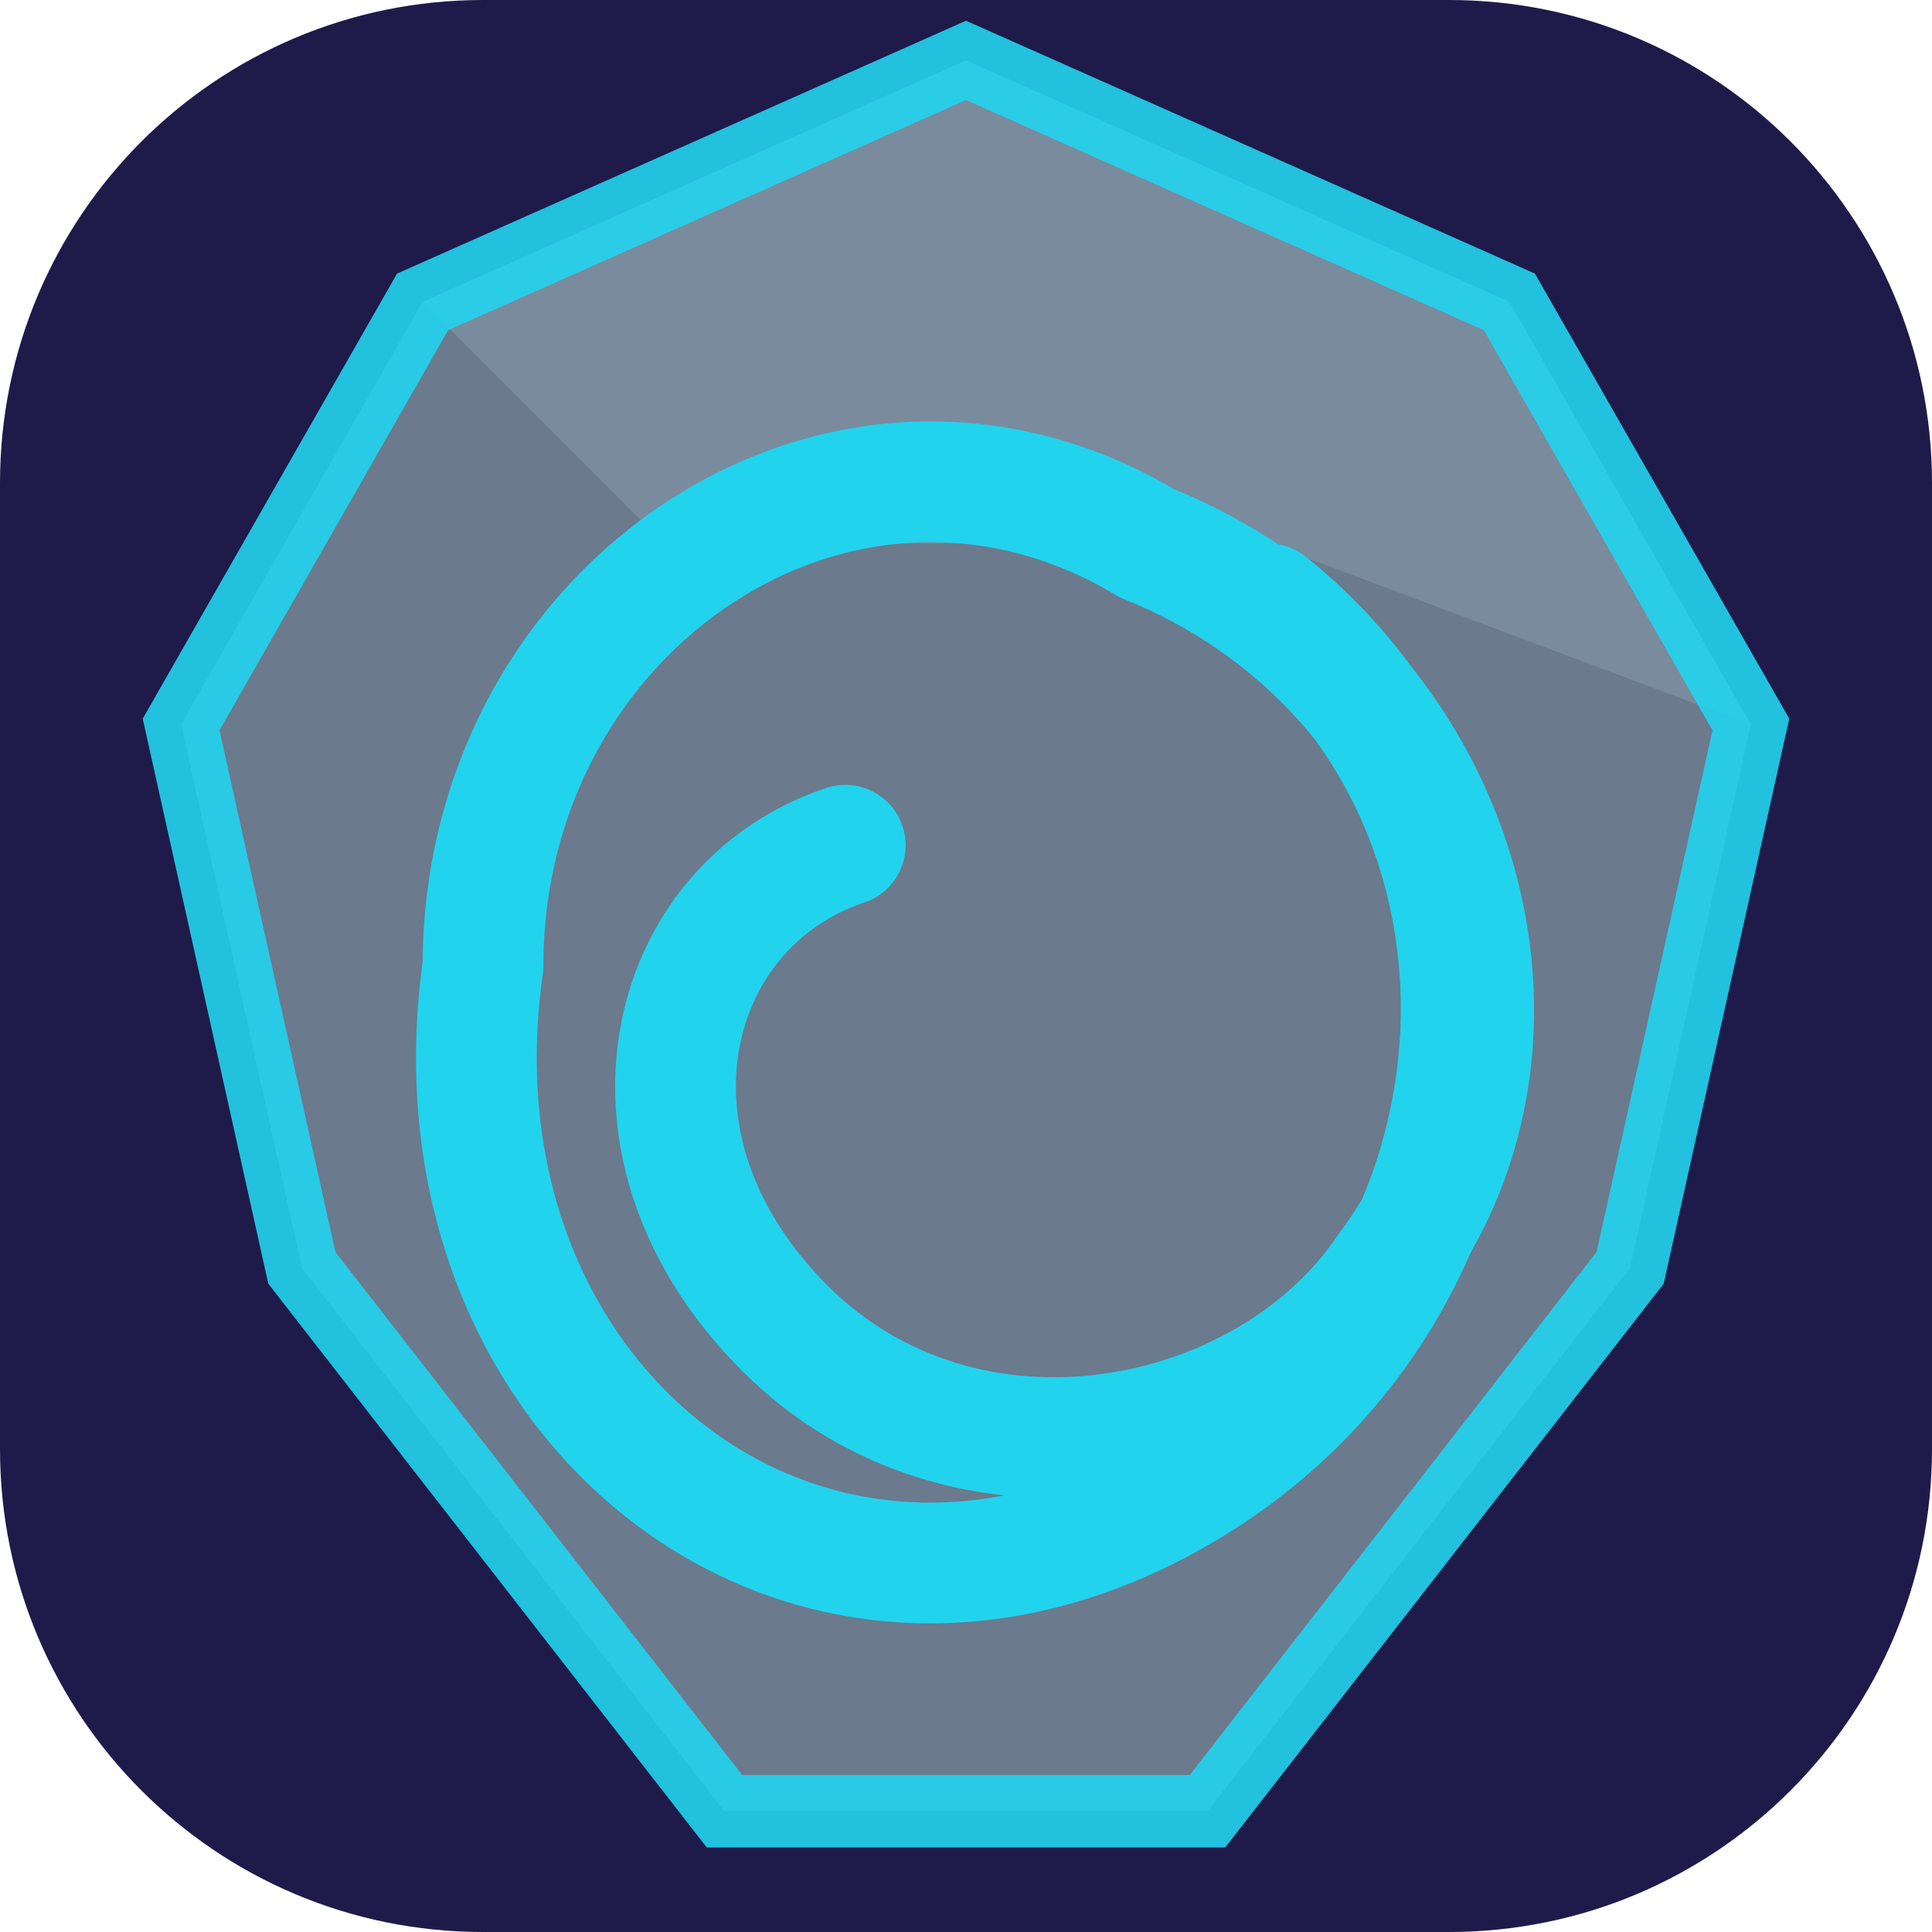
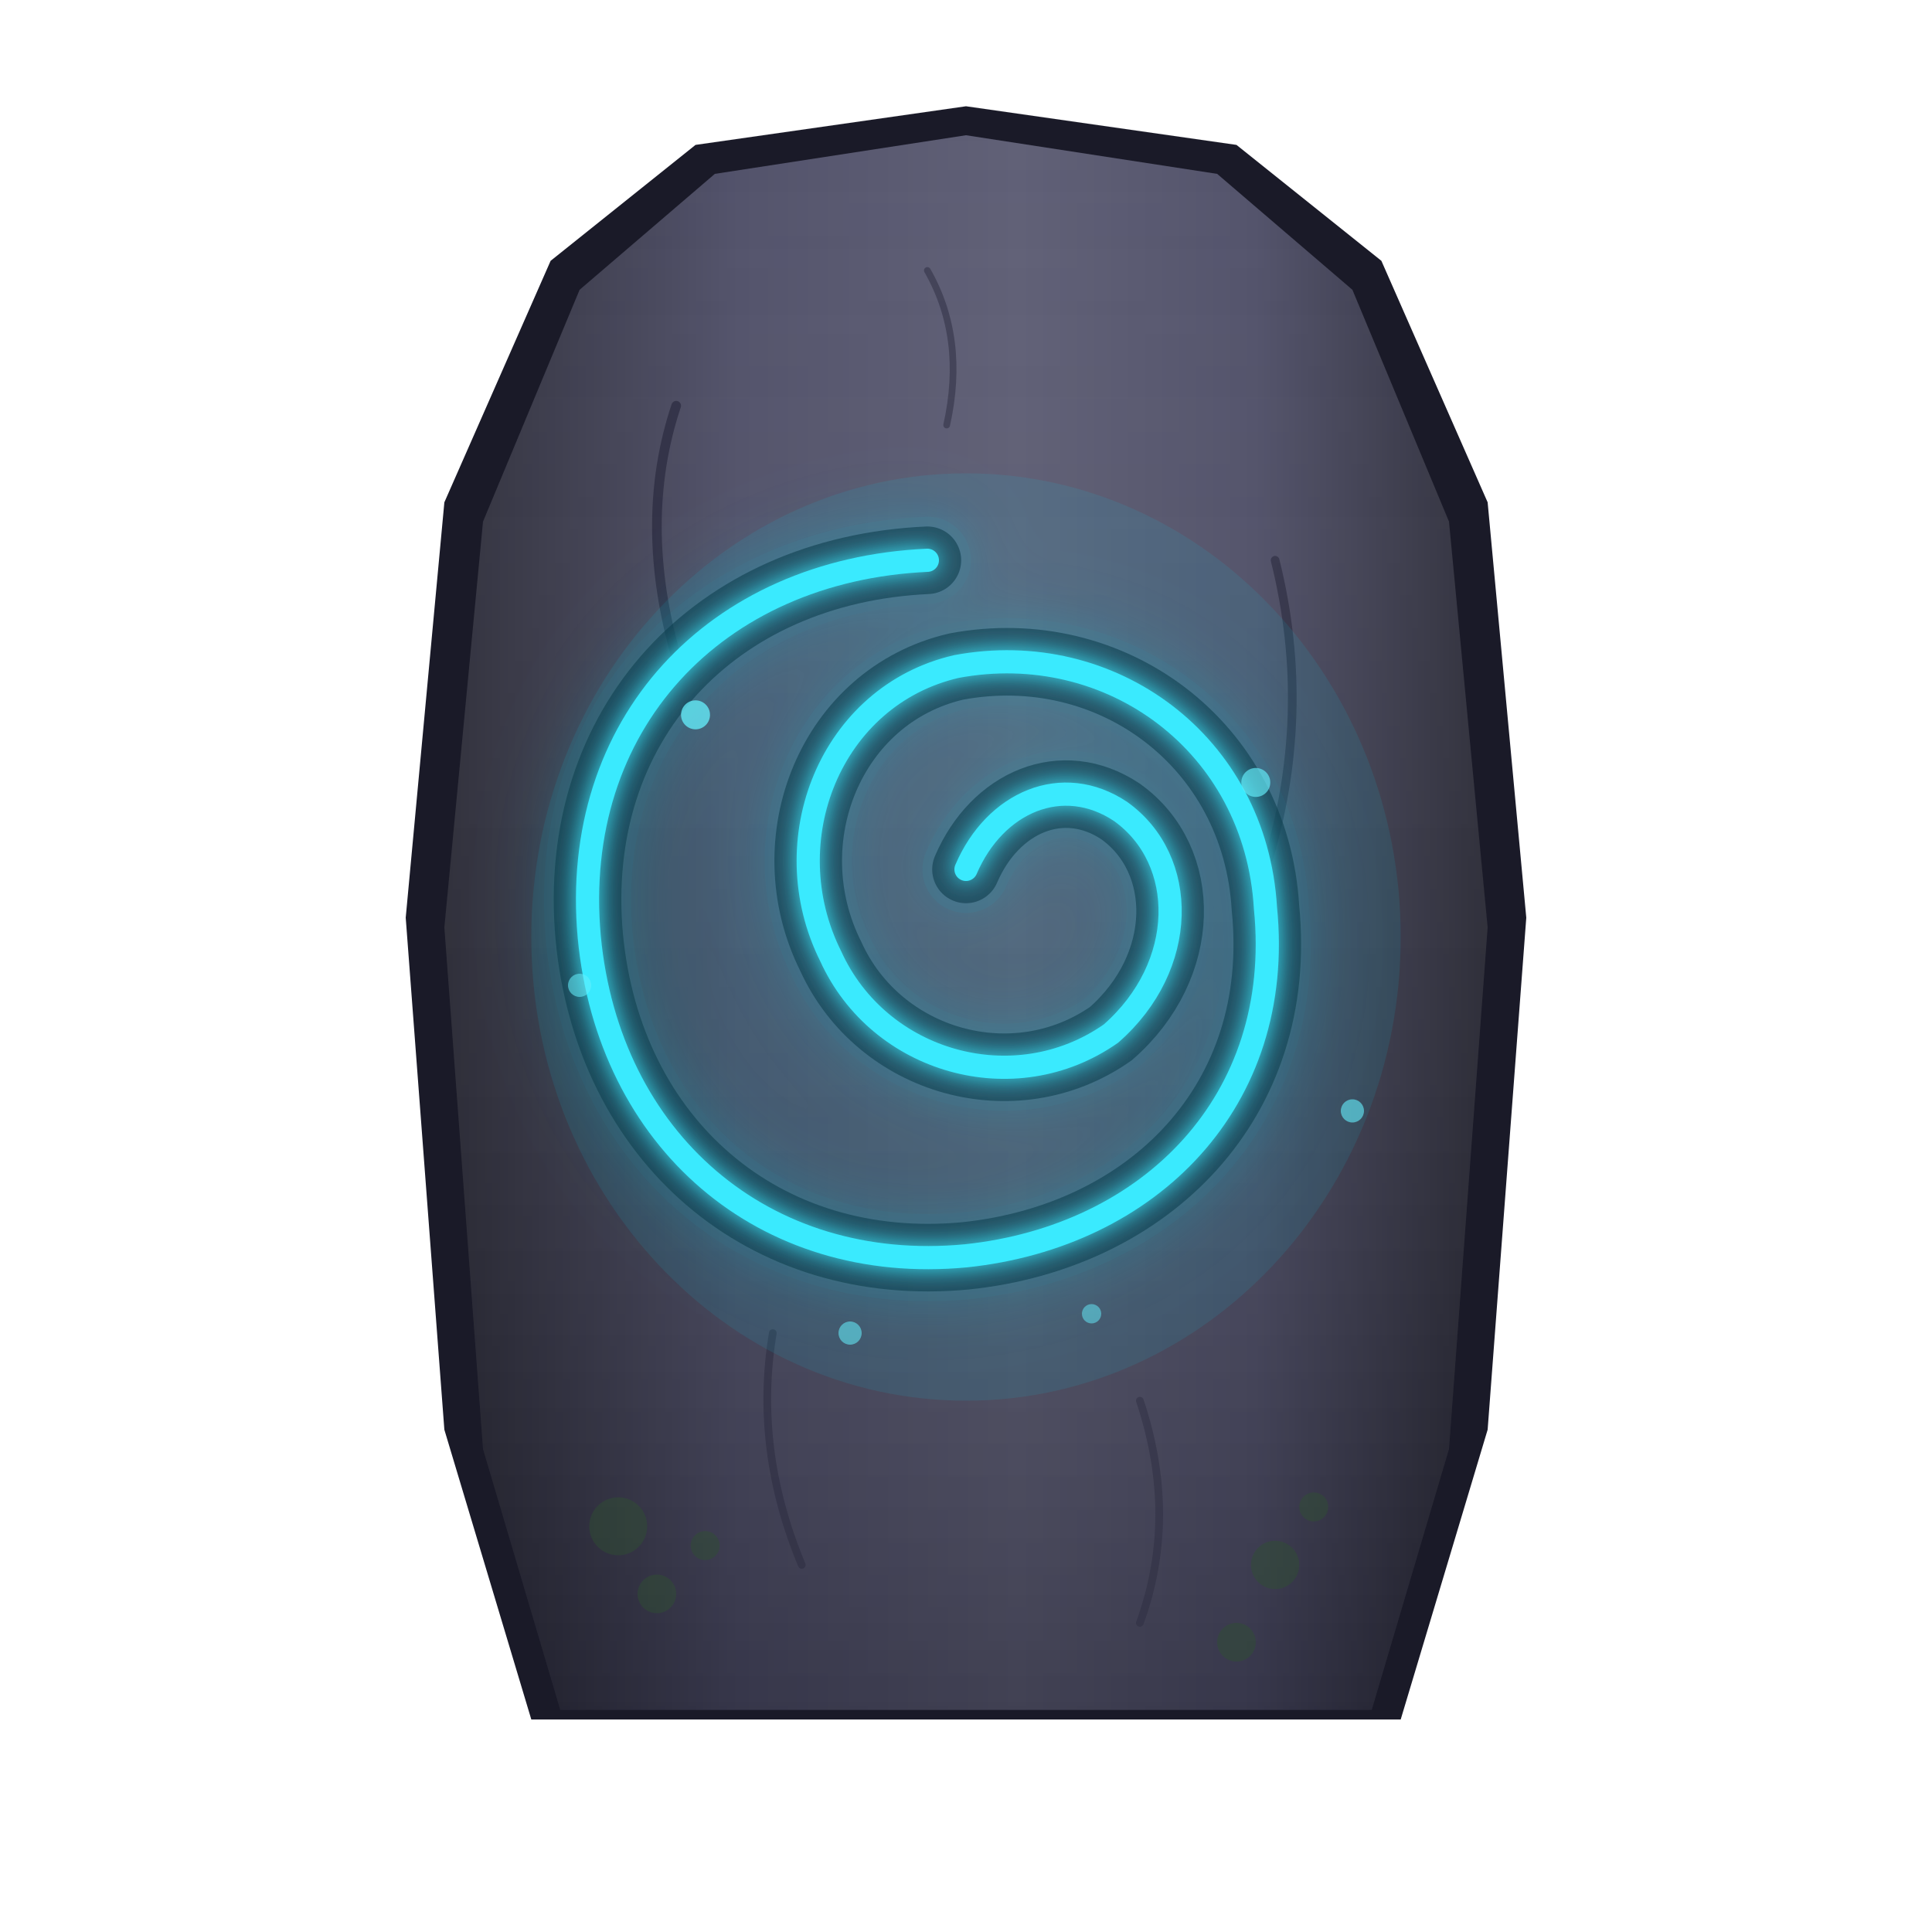
- <svg xmlns="http://www.w3.org/2000/svg" viewBox="0 0 32 32">
-   <rect width="32" height="32" rx="8" fill="#1e1b4b" />
-   <polygon points="16,1 25,5 29,12 27,21 20,30 12,30 5,21 3,12 7,5" fill="#6b7a8d" />
-   <polygon points="16,1 25,5 29,12 21,9 11,9 7,5" fill="#8a9bb0" opacity="0.5" />
-   <polygon points="16,1 25,5 29,12 27,21 20,30 12,30 5,21 3,12 7,5" fill="none" stroke="#22d3ee" stroke-width="1.2" opacity="0.9" />
-   <path d="M21 10 C26 14 25 22 19 25 C13 28 7 23 8 16 C8 10 14 6 19 9 C24 11 26 17 23 21 C21 24 16 25 13 22 C10 19 11 15 14 14" stroke="#22d3ee" stroke-width="2" fill="none" stroke-linecap="round" stroke-linejoin="round" />
+ <svg xmlns="http://www.w3.org/2000/svg" viewBox="0 0 200 200">
+   <defs>
+     <linearGradient id="stoneFace" x1="0" y1="0" x2="1" y2="0">
+       <stop offset="0%" stop-color="#232330" />
+       <stop offset="28%" stop-color="#484862" />
+       <stop offset="55%" stop-color="#56566e" />
+       <stop offset="78%" stop-color="#484862" />
+       <stop offset="100%" stop-color="#232330" />
+     </linearGradient>
+     <linearGradient id="stoneShade" x1="0" y1="0" x2="0" y2="1">
+       <stop offset="0%" stop-color="#ffffff" stop-opacity="0.06" />
+       <stop offset="100%" stop-color="#000000" stop-opacity="0.25" />
+     </linearGradient>
+     <filter id="bloom" x="-60%" y="-60%" width="220%" height="220%" color-interpolation-filters="sRGB">
+       <feGaussianBlur stdDeviation="4" result="b1" />
+       <feGaussianBlur in="SourceGraphic" stdDeviation="1.5" result="b2" />
+       <feMerge>
+         <feMergeNode in="b1" />
+         <feMergeNode in="b2" />
+         <feMergeNode in="SourceGraphic" />
+       </feMerge>
+     </filter>
+     <filter id="crisp" x="-30%" y="-30%" width="160%" height="160%">
+       <feGaussianBlur stdDeviation="1.2" result="b" />
+       <feMerge>
+         <feMergeNode in="b" />
+         <feMergeNode in="SourceGraphic" />
+       </feMerge>
+     </filter>
+     <clipPath id="stoneClip">
+       <path d="M 58,177 L 50,150 L 46,96 L 50,54 L 60,30 L 74,18 L 100,14 L 126,18 L 140,30 L 150,54 L 154,96 L 150,150 L 142,177 Z" />
+     </clipPath>
+   </defs>
+   <path d="M 55,178 L 46,148 L 42,95 L 46,52 L 57,27 L 72,15 L 100,11 L 128,15 L 143,27 L 154,52 L 158,95 L 154,148 L 145,178 Z" fill="#1a1a28" />
+   <path d="M 58,177 L 50,150 L 46,96 L 50,54 L 60,30 L 74,18 L 100,14 L 126,18 L 140,30 L 150,54 L 154,96 L 150,150 L 142,177 Z" fill="url(#stoneFace)" />
+   <path d="M 58,177 L 50,150 L 46,96 L 50,54 L 60,30 L 74,18 L 100,14 L 126,18 L 140,30 L 150,54 L 154,96 L 150,150 L 142,177 Z" fill="url(#stoneShade)" />
+   <g clip-path="url(#stoneClip)" fill="none" stroke="#2a2a3e" stroke-linecap="round">
+     <path d="M 70,42 Q 66,54 70,68" stroke-width="1" opacity="0.7" />
+     <path d="M 132,58 Q 136,74 131,90" stroke-width="0.9" opacity="0.6" />
+     <path d="M 80,138 Q 78,150 83,162" stroke-width="0.8" opacity="0.5" />
+     <path d="M 118,145 Q 122,157 118,168" stroke-width="0.8" opacity="0.45" />
+     <path d="M 96,28 Q 100,35 98,44" stroke-width="0.7" opacity="0.5" />
+   </g>
+   <g clip-path="url(#stoneClip)" opacity="0.45">
+     <circle cx="64" cy="158" r="3" fill="#2e5030" />
+     <circle cx="68" cy="165" r="2" fill="#2e5030" />
+     <circle cx="73" cy="160" r="1.5" fill="#2e5030" />
+     <circle cx="132" cy="162" r="2.5" fill="#2e5030" />
+     <circle cx="128" cy="170" r="2" fill="#2e5030" />
+     <circle cx="136" cy="156" r="1.5" fill="#2e5030" />
+   </g>
+   <g clip-path="url(#stoneClip)">
+     <path d="M 100,90              C 103,83 110,80 116,84              C 123,89 123,100 115,107              C 105,114 91,110 86,99              C 80,87 86,72 99,69              C 115,66 130,77 131,94              C 133,114 119,128 100,130              C 79,132 63,118 61,97              C 59,75 74,59 96,58" fill="none" stroke="#131320" stroke-width="7" stroke-linecap="round" opacity="0.6" />
+   </g>
+   <path d="M 100,90            C 103,83 110,80 116,84            C 123,89 123,100 115,107            C 105,114 91,110 86,99            C 80,87 86,72 99,69            C 115,66 130,77 131,94            C 133,114 119,128 100,130            C 79,132 63,118 61,97            C 59,75 74,59 96,58" fill="none" stroke="#00d8f0" stroke-width="9" stroke-linecap="round" opacity="0.12" filter="url(#bloom)" />
+   <g filter="url(#crisp)" stroke="#40ecff" stroke-linecap="round" fill="none">
+     <path d="M 100,90              C 103,83 110,80 116,84              C 123,89 123,100 115,107              C 105,114 91,110 86,99              C 80,87 86,72 99,69              C 115,66 130,77 131,94              C 133,114 119,128 100,130              C 79,132 63,118 61,97              C 59,75 74,59 96,58" stroke-width="2.4" />
+   </g>
+   <g fill="#70f4ff">
+     <circle cx="72" cy="74" r="1.5" opacity="0.75" />
+     <circle cx="130" cy="81" r="1.5" opacity="0.65" />
+     <circle cx="60" cy="102" r="1.2" opacity="0.55" />
+     <circle cx="140" cy="115" r="1.2" opacity="0.60" />
+     <circle cx="88" cy="138" r="1.2" opacity="0.55" />
+     <circle cx="113" cy="136" r="1" opacity="0.50" />
+   </g>
+   <style>
+     @keyframes pulse {
+       0%,100% { opacity: 0.10; }
+       50%      { opacity: 0.22; }
+     }
+     @media (prefers-reduced-motion: no-preference) {
+       #runeBloom  { animation: pulse   3s ease-in-out infinite; }
+     }
+   </style>
+   <ellipse id="runeBloom" cx="100" cy="97" rx="45" ry="48" fill="#00d8f0" opacity="0.10" />
</svg>
